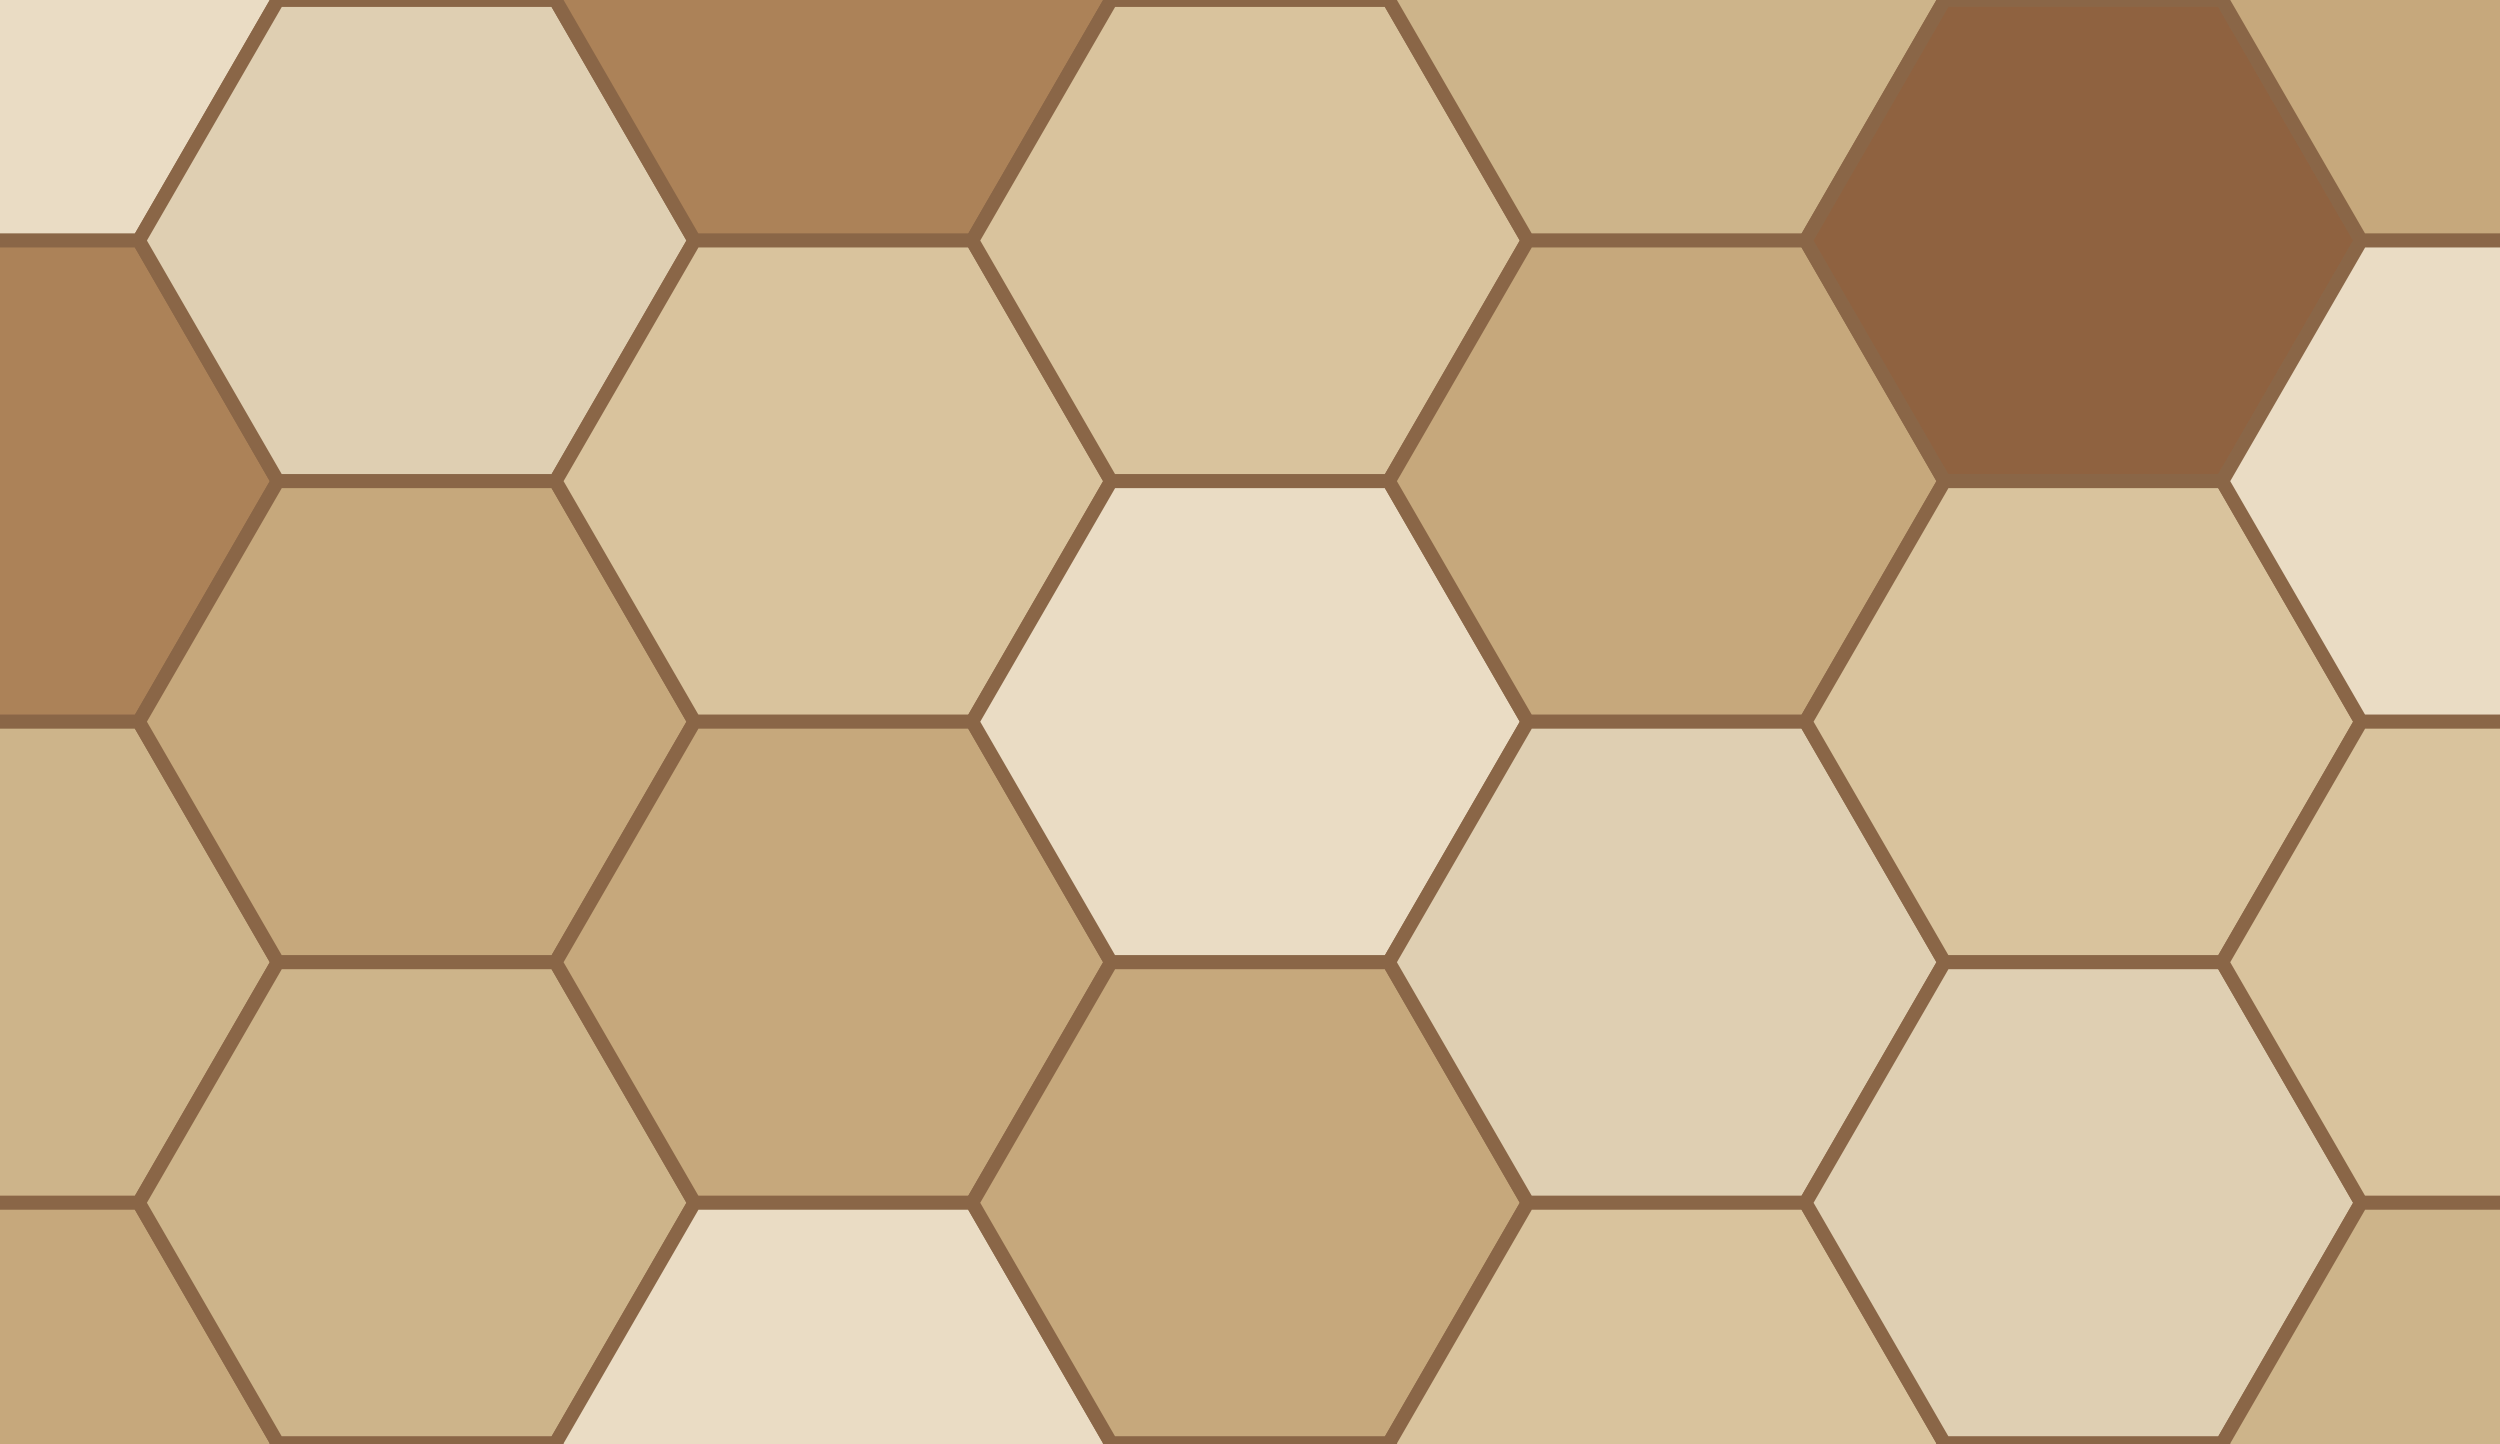
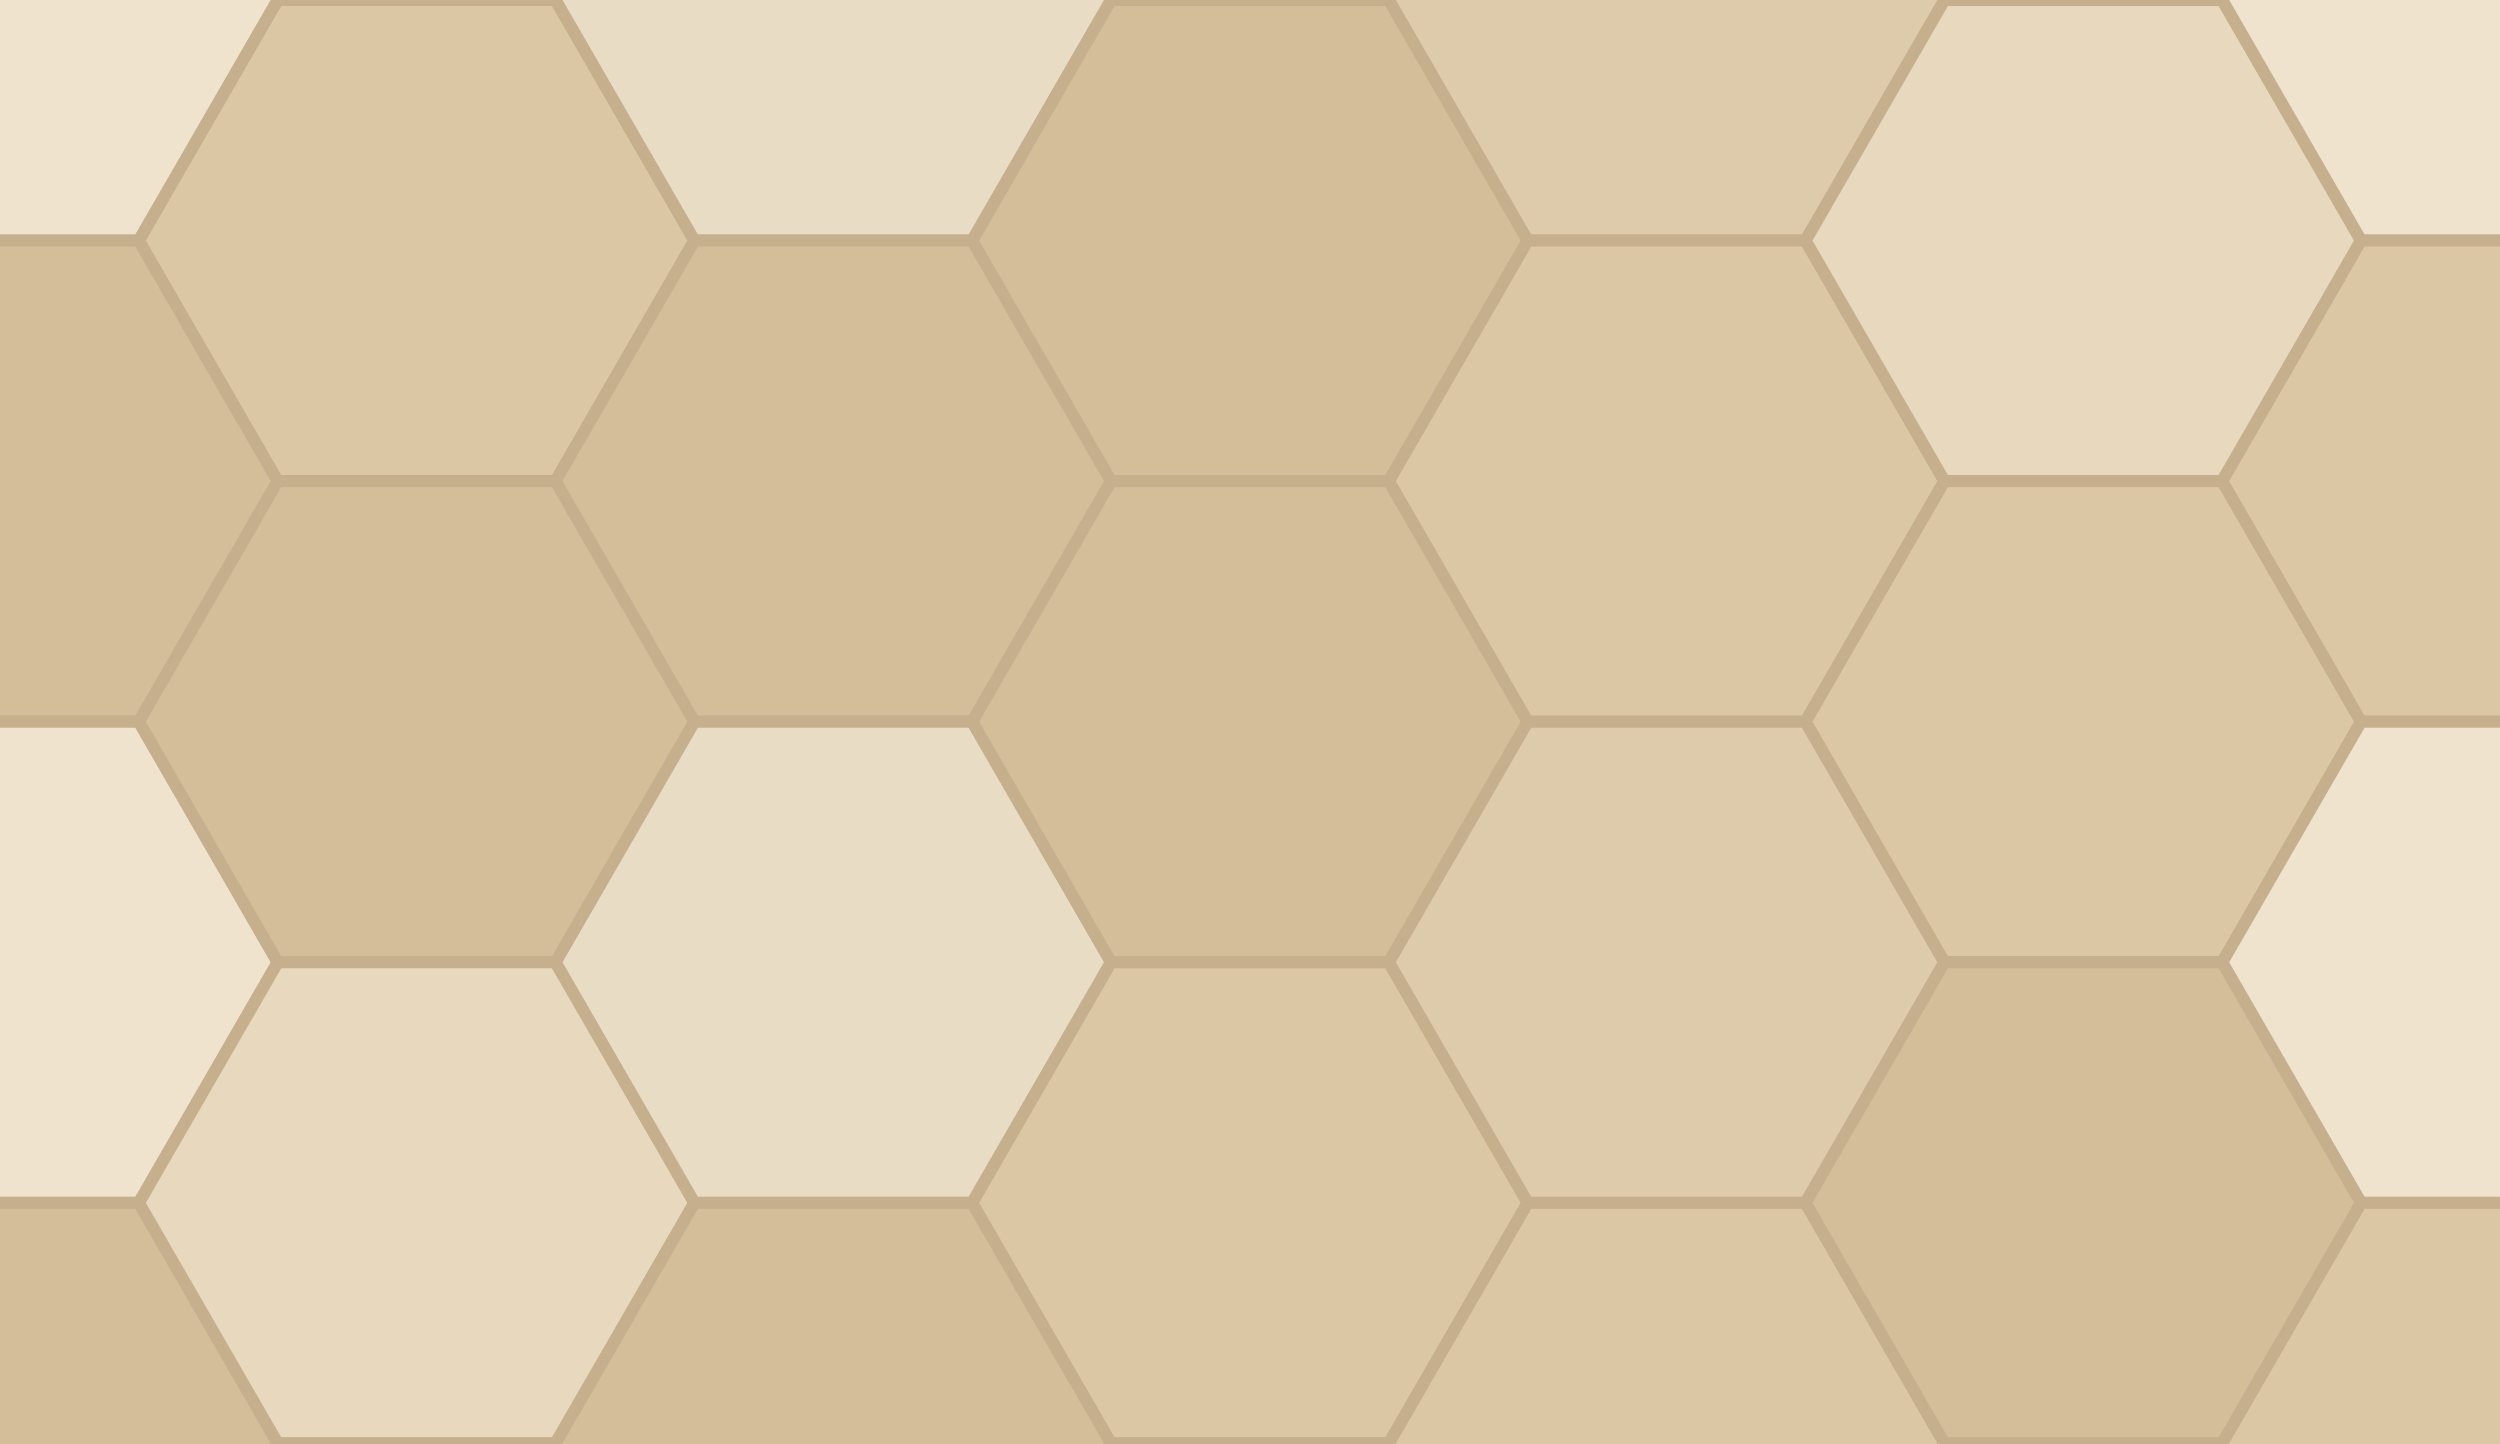
- <svg xmlns="http://www.w3.org/2000/svg" width="288.00" height="166.28" viewBox="0 0 288.00 166.28">
-   <rect width="288.00" height="166.28" fill="#7A5638" />
-   <g stroke="#8A6647" stroke-width="1.6" stroke-linejoin="round">
-     <polygon points="-16.00,-27.71 -32.00,0.00 -64.00,0.00 -80.00,-27.71 -64.00,-55.43 -32.00,-55.43" fill="#EADCC4" />
-     <polygon points="-16.00,27.71 -32.00,55.43 -64.00,55.43 -80.00,27.71 -64.00,0.00 -32.00,-0.00" fill="#C6A87C" />
-     <polygon points="-16.00,83.14 -32.00,110.85 -64.00,110.85 -80.00,83.14 -64.00,55.43 -32.00,55.43" fill="#D9C39D" />
-     <polygon points="-16.00,138.56 -32.00,166.28 -64.00,166.28 -80.00,138.56 -64.00,110.85 -32.00,110.85" fill="#AC8258" />
-     <polygon points="-16.00,193.99 -32.00,221.70 -64.00,221.70 -80.00,193.99 -64.00,166.28 -32.00,166.28" fill="#DFCFB2" />
-     <polygon points="-16.00,249.42 -32.00,277.13 -64.00,277.13 -80.00,249.42 -64.00,221.70 -32.00,221.70" fill="#EADCC4" />
-     <polygon points="32.00,-55.43 16.00,-27.71 -16.00,-27.71 -32.00,-55.43 -16.00,-83.14 16.00,-83.14" fill="#8F6240" />
-     <polygon points="32.00,0.00 16.00,27.71 -16.00,27.71 -32.00,0.00 -16.00,-27.71 16.00,-27.71" fill="#EADCC4" />
-     <polygon points="32.00,55.43 16.00,83.14 -16.00,83.14 -32.00,55.43 -16.00,27.71 16.00,27.71" fill="#AC8258" />
-     <polygon points="32.00,110.85 16.00,138.56 -16.00,138.56 -32.00,110.85 -16.00,83.14 16.00,83.14" fill="#CDB48A" />
-     <polygon points="32.00,166.28 16.00,193.99 -16.00,193.99 -32.00,166.28 -16.00,138.56 16.00,138.56" fill="#C6A87C" />
-     <polygon points="32.00,221.70 16.00,249.42 -16.00,249.42 -32.00,221.70 -16.00,193.99 16.00,193.99" fill="#DFCFB2" />
-     <polygon points="80.00,-27.71 64.00,0.00 32.00,0.00 16.00,-27.71 32.00,-55.43 64.00,-55.43" fill="#DFCFB2" />
-     <polygon points="80.00,27.71 64.00,55.43 32.00,55.43 16.00,27.71 32.00,0.00 64.00,-0.00" fill="#DFCFB2" />
-     <polygon points="80.00,83.14 64.00,110.85 32.00,110.85 16.00,83.14 32.00,55.43 64.00,55.43" fill="#C6A87C" />
-     <polygon points="80.00,138.56 64.00,166.28 32.00,166.28 16.00,138.56 32.00,110.85 64.00,110.85" fill="#CDB48A" />
-     <polygon points="80.00,193.99 64.00,221.70 32.00,221.70 16.00,193.99 32.00,166.28 64.00,166.28" fill="#AC8258" />
-     <polygon points="80.00,249.42 64.00,277.13 32.00,277.13 16.00,249.42 32.00,221.70 64.00,221.70" fill="#AC8258" />
-     <polygon points="128.00,-55.43 112.00,-27.71 80.00,-27.71 64.00,-55.43 80.00,-83.14 112.00,-83.14" fill="#C6A87C" />
-     <polygon points="128.00,0.00 112.00,27.71 80.00,27.71 64.00,0.00 80.00,-27.71 112.00,-27.71" fill="#AC8258" />
-     <polygon points="128.00,55.43 112.00,83.14 80.00,83.14 64.00,55.43 80.00,27.71 112.00,27.71" fill="#D9C39D" />
-     <polygon points="128.00,110.85 112.00,138.56 80.00,138.56 64.00,110.85 80.00,83.14 112.00,83.14" fill="#C6A87C" />
-     <polygon points="128.00,166.28 112.00,193.99 80.00,193.99 64.00,166.28 80.00,138.56 112.00,138.56" fill="#EADCC4" />
-     <polygon points="128.00,221.70 112.00,249.42 80.00,249.42 64.00,221.70 80.00,193.99 112.00,193.99" fill="#D9C39D" />
-     <polygon points="176.00,-27.71 160.00,0.00 128.00,0.00 112.00,-27.71 128.00,-55.43 160.00,-55.43" fill="#CDB48A" />
-     <polygon points="176.00,27.71 160.00,55.43 128.00,55.43 112.00,27.71 128.00,0.00 160.00,-0.00" fill="#D9C39D" />
-     <polygon points="176.00,83.14 160.00,110.85 128.00,110.85 112.00,83.14 128.00,55.43 160.00,55.43" fill="#EADCC4" />
-     <polygon points="176.00,138.56 160.00,166.28 128.00,166.28 112.00,138.56 128.00,110.85 160.00,110.85" fill="#C6A87C" />
-     <polygon points="176.00,193.99 160.00,221.70 128.00,221.70 112.00,193.99 128.00,166.28 160.00,166.28" fill="#8F6240" />
-     <polygon points="176.00,249.42 160.00,277.13 128.00,277.13 112.00,249.42 128.00,221.70 160.00,221.70" fill="#CDB48A" />
-     <polygon points="224.00,-55.43 208.00,-27.71 176.00,-27.71 160.00,-55.43 176.00,-83.14 208.00,-83.14" fill="#AC8258" />
-     <polygon points="224.00,0.00 208.00,27.71 176.00,27.71 160.00,0.00 176.00,-27.71 208.00,-27.71" fill="#CDB48A" />
-     <polygon points="224.00,55.43 208.00,83.14 176.00,83.14 160.00,55.43 176.00,27.71 208.00,27.71" fill="#C6A87C" />
-     <polygon points="224.00,110.85 208.00,138.56 176.00,138.56 160.00,110.85 176.00,83.14 208.00,83.14" fill="#DFCFB2" />
-     <polygon points="224.00,166.28 208.00,193.99 176.00,193.99 160.00,166.28 176.00,138.56 208.00,138.56" fill="#D9C39D" />
-     <polygon points="224.00,221.70 208.00,249.42 176.00,249.42 160.00,221.70 176.00,193.99 208.00,193.99" fill="#8F6240" />
-     <polygon points="272.00,-27.71 256.00,0.00 224.00,0.00 208.00,-27.71 224.00,-55.43 256.00,-55.43" fill="#8F6240" />
-     <polygon points="272.00,27.71 256.00,55.43 224.00,55.43 208.00,27.71 224.00,0.00 256.00,-0.00" fill="#8F6240" />
-     <polygon points="272.00,83.14 256.00,110.85 224.00,110.85 208.00,83.14 224.00,55.43 256.00,55.43" fill="#D9C39D" />
-     <polygon points="272.00,138.56 256.00,166.28 224.00,166.28 208.00,138.56 224.00,110.85 256.00,110.85" fill="#DFCFB2" />
-     <polygon points="272.00,193.99 256.00,221.70 224.00,221.70 208.00,193.99 224.00,166.28 256.00,166.28" fill="#C6A87C" />
-     <polygon points="272.00,249.42 256.00,277.13 224.00,277.13 208.00,249.42 224.00,221.70 256.00,221.70" fill="#C6A87C" />
-     <polygon points="320.00,-55.43 304.00,-27.71 272.00,-27.71 256.00,-55.43 272.00,-83.14 304.00,-83.14" fill="#D9C39D" />
-     <polygon points="320.00,0.00 304.00,27.71 272.00,27.71 256.00,0.00 272.00,-27.71 304.00,-27.71" fill="#C6A87C" />
-     <polygon points="320.00,55.43 304.00,83.14 272.00,83.14 256.00,55.43 272.00,27.71 304.00,27.71" fill="#EADCC4" />
-     <polygon points="320.00,110.85 304.00,138.56 272.00,138.56 256.00,110.85 272.00,83.14 304.00,83.14" fill="#D9C39D" />
-     <polygon points="320.00,166.28 304.00,193.99 272.00,193.99 256.00,166.28 272.00,138.56 304.00,138.56" fill="#CDB48A" />
-     <polygon points="320.00,221.70 304.00,249.42 272.00,249.42 256.00,221.70 272.00,193.99 304.00,193.99" fill="#EADCC4" />
-     <polygon points="368.00,-27.71 352.00,0.00 320.00,0.00 304.00,-27.71 320.00,-55.43 352.00,-55.43" fill="#DFCFB2" />
-     <polygon points="368.00,27.71 352.00,55.43 320.00,55.43 304.00,27.71 320.00,0.00 352.00,-0.00" fill="#EADCC4" />
-     <polygon points="368.00,83.14 352.00,110.85 320.00,110.85 304.00,83.14 320.00,55.43 352.00,55.43" fill="#CDB48A" />
-     <polygon points="368.00,138.56 352.00,166.28 320.00,166.28 304.00,138.56 320.00,110.85 352.00,110.85" fill="#D9C39D" />
-     <polygon points="368.00,193.99 352.00,221.70 320.00,221.70 304.00,193.99 320.00,166.28 352.00,166.28" fill="#AC8258" />
-     <polygon points="368.00,249.42 352.00,277.13 320.00,277.13 304.00,249.42 320.00,221.70 352.00,221.70" fill="#DFCFB2" />
+ <svg xmlns="http://www.w3.org/2000/svg" width="414.00" height="239.02" viewBox="0 0 414.00 239.02">
+   <rect width="414.00" height="239.02" fill="#CDB89A" />
+   <g stroke="#C6AF8D" stroke-width="2" stroke-linejoin="round">
+     <polygon points="-23.00,-39.84 -46.00,0.00 -92.00,0.00 -115.00,-39.84 -92.00,-79.67 -46.00,-79.67" fill="#DBC7A4" />
+     <polygon points="-23.00,39.84 -46.00,79.67 -92.00,79.67 -115.00,39.84 -92.00,0.00 -46.00,-0.00" fill="#E7D8BE" />
+     <polygon points="-23.00,119.51 -46.00,159.35 -92.00,159.35 -115.00,119.51 -92.00,79.67 -46.00,79.67" fill="#E7D8BE" />
+     <polygon points="-23.00,199.19 -46.00,239.02 -92.00,239.02 -115.00,199.19 -92.00,159.35 -46.00,159.35" fill="#D4BE99" />
+     <polygon points="-23.00,278.86 -46.00,318.70 -92.00,318.70 -115.00,278.86 -92.00,239.02 -46.00,239.02" fill="#DBC7A4" />
+     <polygon points="-23.00,358.53 -46.00,398.37 -92.00,398.37 -115.00,358.53 -92.00,318.70 -46.00,318.70" fill="#E7D8BE" />
+     <polygon points="46.00,-79.67 23.00,-39.84 -23.00,-39.84 -46.00,-79.67 -23.00,-119.51 23.00,-119.51" fill="#D4BE99" />
+     <polygon points="46.00,0.00 23.00,39.84 -23.00,39.84 -46.00,0.00 -23.00,-39.84 23.00,-39.84" fill="#EFE3CE" />
+     <polygon points="46.00,79.67 23.00,119.51 -23.00,119.51 -46.00,79.67 -23.00,39.84 23.00,39.84" fill="#D4BE99" />
+     <polygon points="46.00,159.35 23.00,199.19 -23.00,199.19 -46.00,159.35 -23.00,119.51 23.00,119.51" fill="#EFE3CE" />
+     <polygon points="46.00,239.02 23.00,278.86 -23.00,278.86 -46.00,239.02 -23.00,199.19 23.00,199.19" fill="#D4BE99" />
+     <polygon points="46.00,318.70 23.00,358.53 -23.00,358.53 -46.00,318.70 -23.00,278.86 23.00,278.86" fill="#EFE3CE" />
+     <polygon points="115.00,-39.84 92.00,0.00 46.00,0.00 23.00,-39.84 46.00,-79.67 92.00,-79.67" fill="#DBC7A4" />
+     <polygon points="115.00,39.84 92.00,79.67 46.00,79.67 23.00,39.84 46.00,0.00 92.00,-0.00" fill="#DBC7A4" />
+     <polygon points="115.00,119.51 92.00,159.35 46.00,159.35 23.00,119.51 46.00,79.67 92.00,79.67" fill="#D4BE99" />
+     <polygon points="115.00,199.19 92.00,239.02 46.00,239.02 23.00,199.19 46.00,159.35 92.00,159.35" fill="#E7D8BE" />
+     <polygon points="115.00,278.86 92.00,318.70 46.00,318.70 23.00,278.86 46.00,239.02 92.00,239.02" fill="#DBC7A4" />
+     <polygon points="115.00,358.53 92.00,398.37 46.00,398.37 23.00,358.53 46.00,318.70 92.00,318.70" fill="#DBC7A4" />
+     <polygon points="184.00,-79.67 161.00,-39.84 115.00,-39.84 92.00,-79.67 115.00,-119.51 161.00,-119.51" fill="#D4BE99" />
+     <polygon points="184.00,0.00 161.00,39.84 115.00,39.84 92.00,0.00 115.00,-39.84 161.00,-39.84" fill="#E9DCC5" />
+     <polygon points="184.00,79.67 161.00,119.51 115.00,119.51 92.00,79.67 115.00,39.84 161.00,39.84" fill="#D4BE99" />
+     <polygon points="184.00,159.35 161.00,199.19 115.00,199.19 92.00,159.35 115.00,119.51 161.00,119.51" fill="#E9DCC5" />
+     <polygon points="184.00,239.02 161.00,278.86 115.00,278.86 92.00,239.02 115.00,199.19 161.00,199.19" fill="#D4BE99" />
+     <polygon points="184.00,318.70 161.00,358.53 115.00,358.53 92.00,318.70 115.00,278.86 161.00,278.86" fill="#E9DCC5" />
+     <polygon points="253.00,-39.84 230.00,0.00 184.00,0.00 161.00,-39.84 184.00,-79.67 230.00,-79.67" fill="#E7D8BE" />
+     <polygon points="253.00,39.84 230.00,79.67 184.00,79.67 161.00,39.84 184.00,0.00 230.00,-0.00" fill="#D4BE99" />
+     <polygon points="253.00,119.51 230.00,159.35 184.00,159.35 161.00,119.51 184.00,79.67 230.00,79.67" fill="#D4BE99" />
+     <polygon points="253.00,199.19 230.00,239.02 184.00,239.02 161.00,199.19 184.00,159.35 230.00,159.35" fill="#DBC7A4" />
+     <polygon points="253.00,278.86 230.00,318.70 184.00,318.70 161.00,278.86 184.00,239.02 230.00,239.02" fill="#E7D8BE" />
+     <polygon points="253.00,358.53 230.00,398.37 184.00,398.37 161.00,358.53 184.00,318.70 230.00,318.70" fill="#D4BE99" />
+     <polygon points="322.00,-79.67 299.00,-39.84 253.00,-39.84 230.00,-79.67 253.00,-119.51 299.00,-119.51" fill="#DBC7A4" />
+     <polygon points="322.00,0.00 299.00,39.84 253.00,39.84 230.00,0.00 253.00,-39.84 299.00,-39.84" fill="#DECBAB" />
+     <polygon points="322.00,79.67 299.00,119.51 253.00,119.51 230.00,79.67 253.00,39.84 299.00,39.84" fill="#DBC7A4" />
+     <polygon points="322.00,159.35 299.00,199.19 253.00,199.19 230.00,159.35 253.00,119.51 299.00,119.51" fill="#DECBAB" />
+     <polygon points="322.00,239.02 299.00,278.86 253.00,278.86 230.00,239.02 253.00,199.19 299.00,199.19" fill="#DBC7A4" />
+     <polygon points="322.00,318.70 299.00,358.53 253.00,358.53 230.00,318.70 253.00,278.86 299.00,278.86" fill="#DECBAB" />
+     <polygon points="391.00,-39.84 368.00,0.00 322.00,0.00 299.00,-39.84 322.00,-79.67 368.00,-79.67" fill="#E7D8BE" />
+     <polygon points="391.00,39.84 368.00,79.67 322.00,79.67 299.00,39.84 322.00,0.00 368.00,-0.00" fill="#E7D8BE" />
+     <polygon points="391.00,119.51 368.00,159.35 322.00,159.35 299.00,119.51 322.00,79.67 368.00,79.67" fill="#DBC7A4" />
+     <polygon points="391.00,199.19 368.00,239.02 322.00,239.02 299.00,199.19 322.00,159.35 368.00,159.35" fill="#D4BE99" />
+     <polygon points="391.00,278.86 368.00,318.70 322.00,318.70 299.00,278.86 322.00,239.02 368.00,239.02" fill="#E7D8BE" />
+     <polygon points="391.00,358.53 368.00,398.37 322.00,398.37 299.00,358.53 322.00,318.70 368.00,318.70" fill="#E7D8BE" />
+     <polygon points="460.00,-79.67 437.00,-39.84 391.00,-39.84 368.00,-79.67 391.00,-119.51 437.00,-119.51" fill="#DBC7A4" />
+     <polygon points="460.00,0.00 437.00,39.84 391.00,39.84 368.00,0.00 391.00,-39.84 437.00,-39.84" fill="#EFE3CE" />
+     <polygon points="460.00,79.67 437.00,119.51 391.00,119.51 368.00,79.67 391.00,39.84 437.00,39.84" fill="#DBC7A4" />
+     <polygon points="460.00,159.35 437.00,199.19 391.00,199.19 368.00,159.35 391.00,119.51 437.00,119.51" fill="#EFE3CE" />
+     <polygon points="460.00,239.02 437.00,278.86 391.00,278.86 368.00,239.02 391.00,199.19 437.00,199.19" fill="#DBC7A4" />
+     <polygon points="460.00,318.70 437.00,358.53 391.00,358.53 368.00,318.70 391.00,278.86 437.00,278.86" fill="#EFE3CE" />
+     <polygon points="529.00,-39.84 506.00,0.00 460.00,0.00 437.00,-39.84 460.00,-79.67 506.00,-79.67" fill="#D4BE99" />
+     <polygon points="529.00,39.84 506.00,79.67 460.00,79.67 437.00,39.84 460.00,0.00 506.00,-0.00" fill="#DBC7A4" />
+     <polygon points="529.00,119.51 506.00,159.35 460.00,159.35 437.00,119.51 460.00,79.67 506.00,79.67" fill="#DBC7A4" />
+     <polygon points="529.00,199.19 506.00,239.02 460.00,239.02 437.00,199.19 460.00,159.35 506.00,159.35" fill="#E7D8BE" />
+     <polygon points="529.00,278.86 506.00,318.70 460.00,318.70 437.00,278.86 460.00,239.02 506.00,239.02" fill="#D4BE99" />
+     <polygon points="529.00,358.53 506.00,398.37 460.00,398.37 437.00,358.53 460.00,318.70 506.00,318.70" fill="#DBC7A4" />
  </g>
</svg>
